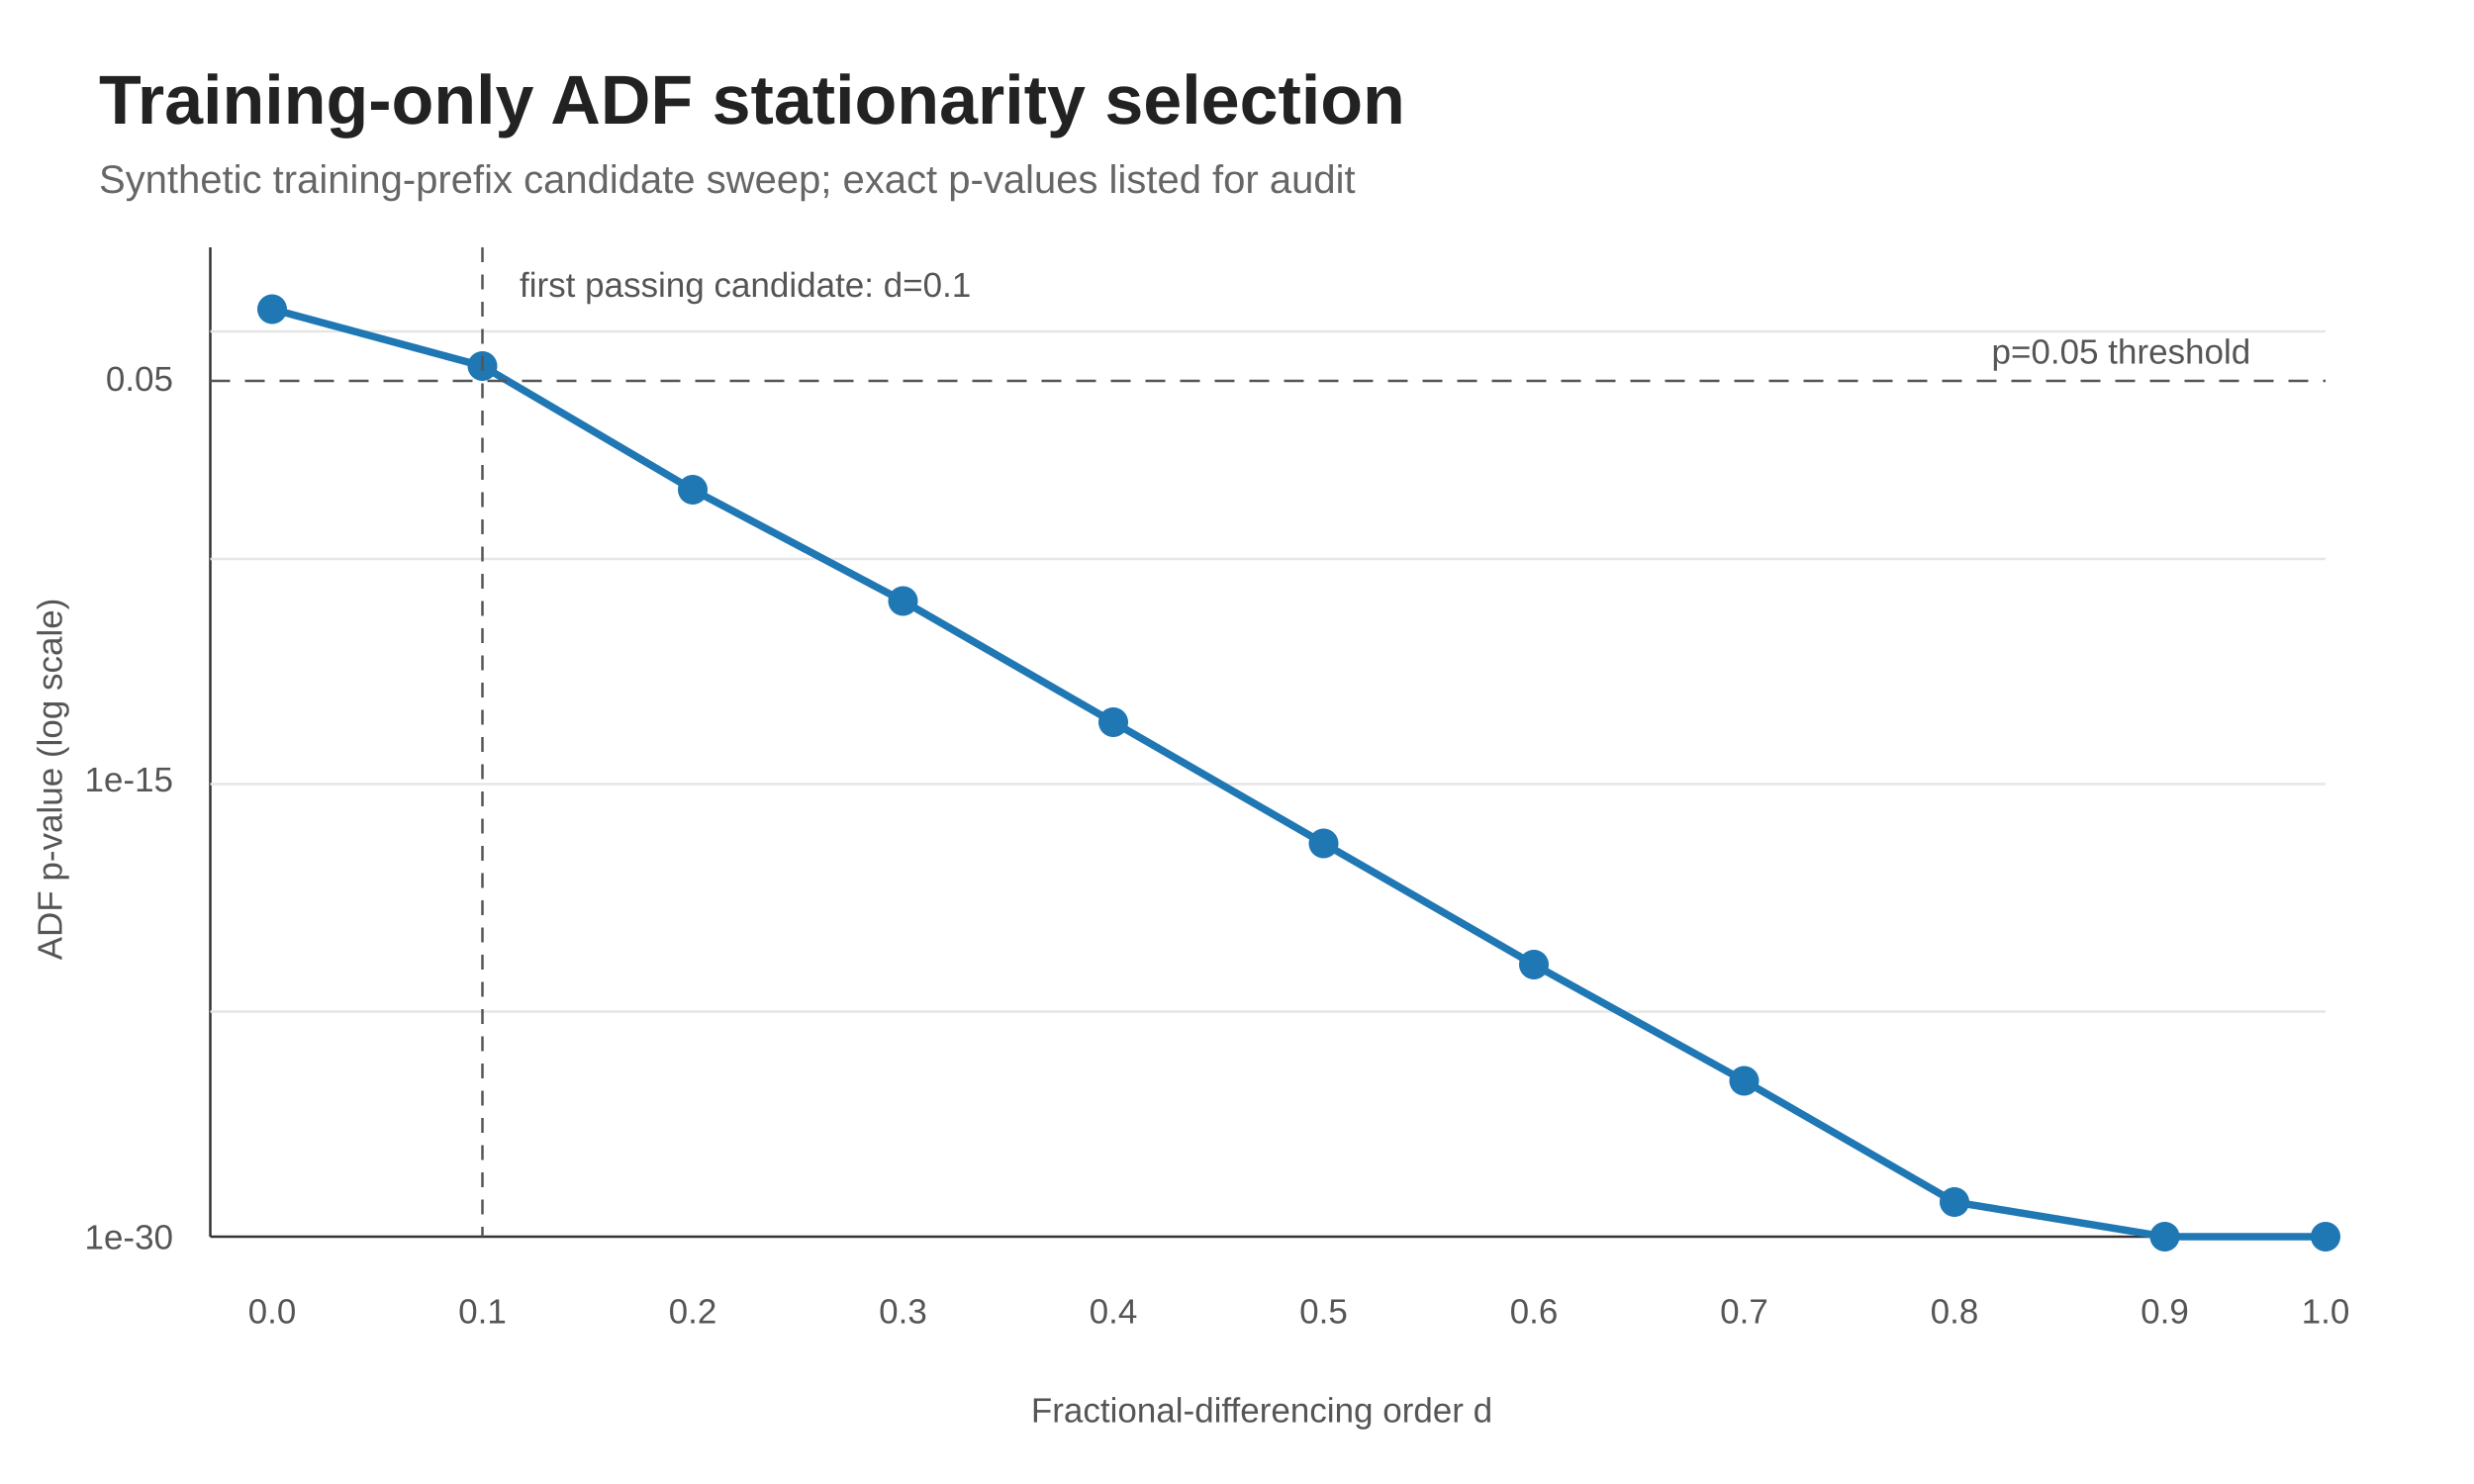
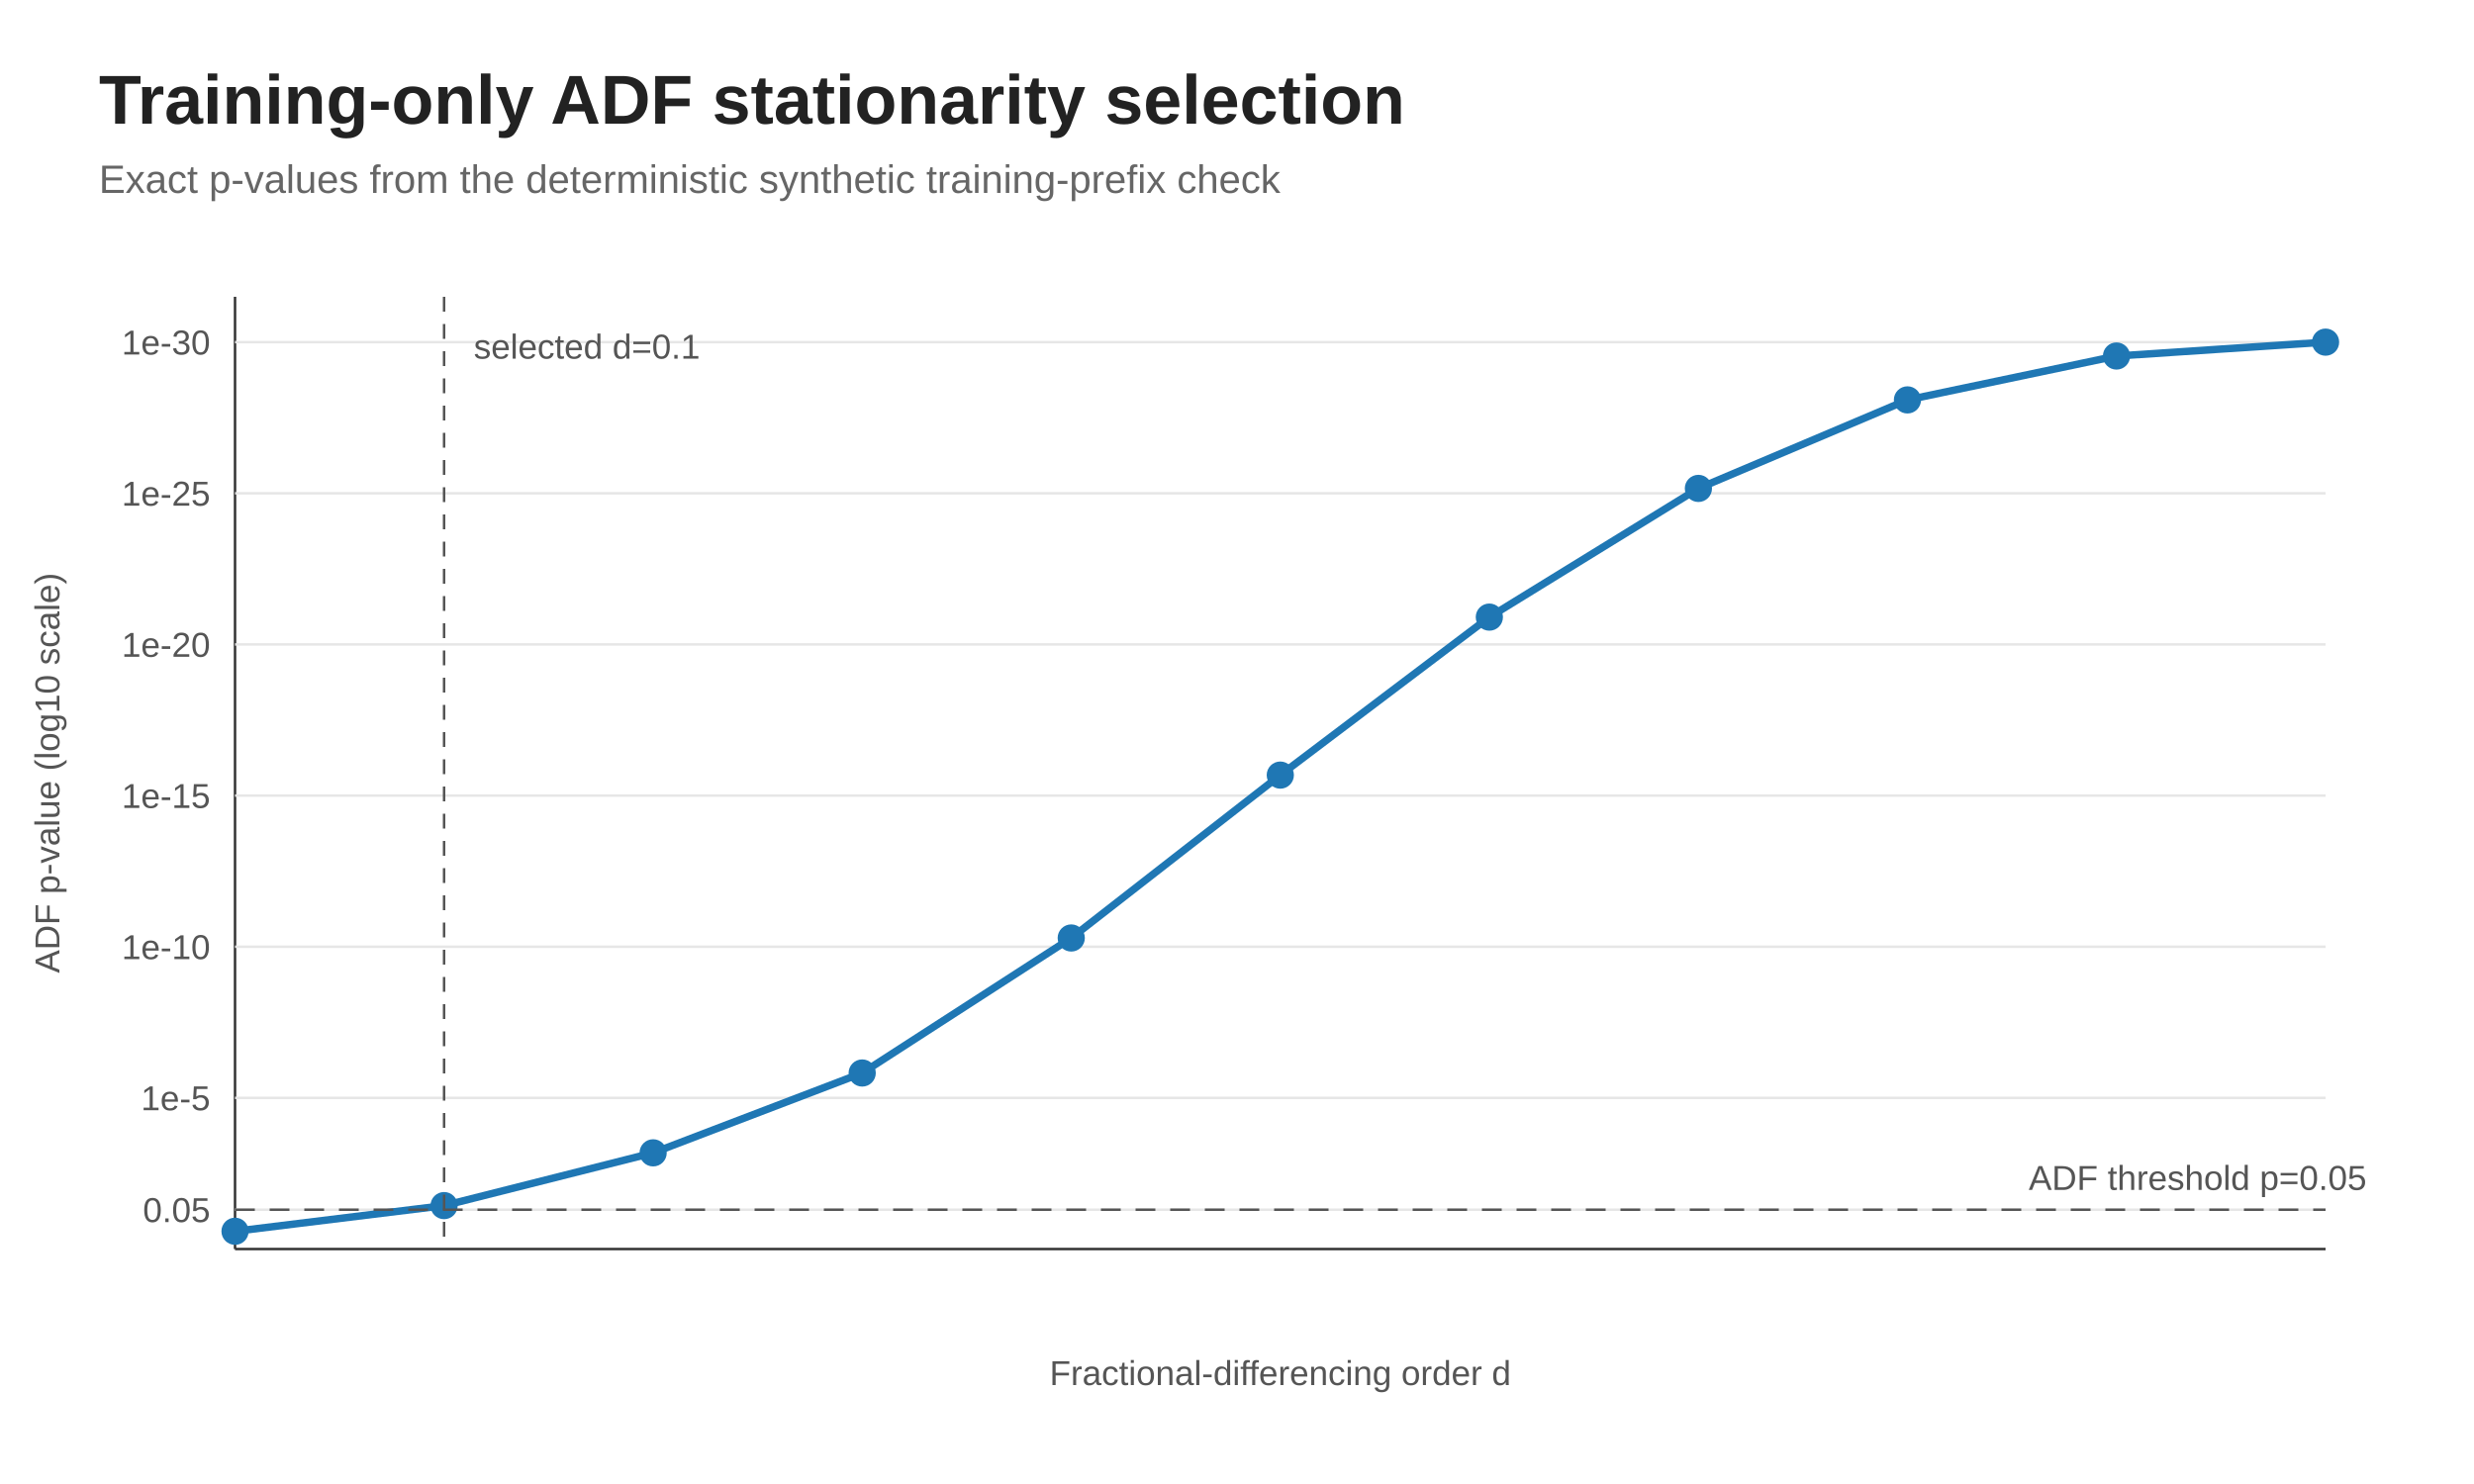
<svg xmlns="http://www.w3.org/2000/svg" width="1000" height="600">
  <rect width="100%" height="100%" fill="white" />
-   <style>text{font-family:Arial,Helvetica,sans-serif;fill:#222}.title{font-size:28px;font-weight:600}.sub{font-size:16px;fill:#666}.axis{stroke:#333}.grid{stroke:#e6e6e6}.b1{stroke:#1f77b4;fill:none;stroke-width:3}.b2{stroke:#ff7f0e;fill:none;stroke-width:3}.p1{fill:#1f77b4}.p2{fill:#ff7f0e}.small{font-size:14px;fill:#555}.mono{font-family:Consolas,monospace;font-size:16px}</style>
+   <style>text{font-family:Arial,Helvetica,sans-serif;fill:#222}.title{font-size:28px;font-weight:600}.sub{font-size:16px;fill:#666}.axis{stroke:#333}.grid{stroke:#e6e6e6}.s1{stroke:#1f77b4;fill:none;stroke-width:3}.s2{stroke:#ff7f0e;fill:none;stroke-width:3}.p1{fill:#1f77b4}.p2{fill:#ff7f0e}.small{font-size:14px;fill:#555}.mono{font-family:Consolas,monospace;font-size:16px}</style>
  <text x="40" y="50" class="title">Training-only ADF stationarity selection</text>
-   <text x="40" y="78" class="sub">Synthetic training-prefix candidate sweep; exact p-values listed for audit</text>
-   <line x1="85" y1="500" x2="940" y2="500" class="axis" />
-   <line x1="85" y1="100" x2="85" y2="500" class="axis" />
-   <line x1="85" y1="409" x2="940" y2="409" class="grid" />
-   <line x1="85" y1="317" x2="940" y2="317" class="grid" />
-   <line x1="85" y1="226" x2="940" y2="226" class="grid" />
-   <line x1="85" y1="134" x2="940" y2="134" class="grid" />
-   <polyline points="110,125 195,148 280,198 365,243 450,292 535,341 620,390 705,437 790,486 875,500 940,500" class="b1" />
-   <circle cx="110" cy="125" r="6" class="p1" />
-   <circle cx="195" cy="148" r="6" class="p1" />
-   <circle cx="280" cy="198" r="6" class="p1" />
-   <circle cx="365" cy="243" r="6" class="p1" />
-   <circle cx="450" cy="292" r="6" class="p1" />
-   <circle cx="535" cy="341" r="6" class="p1" />
-   <circle cx="620" cy="390" r="6" class="p1" />
-   <circle cx="705" cy="437" r="6" class="p1" />
-   <circle cx="790" cy="486" r="6" class="p1" />
-   <circle cx="875" cy="500" r="6" class="p1" />
-   <circle cx="940" cy="500" r="6" class="p1" />
-   <line x1="85" y1="154" x2="940" y2="154" stroke="#555" stroke-dasharray="8 6" />
-   <line x1="195" y1="100" x2="195" y2="500" stroke="#555" stroke-dasharray="6 5" />
-   <text x="805" y="147" class="small">p=0.05 threshold</text>
-   <text x="210" y="120" class="small">first passing candidate: d=0.1</text>
-   <text x="70" y="505" text-anchor="end" class="small">1e-30</text>
-   <text x="70" y="320" text-anchor="end" class="small">1e-15</text>
-   <text x="70" y="158" text-anchor="end" class="small">0.05</text>
-   <text x="110" y="535" text-anchor="middle" class="small">0.0</text>
-   <text x="195" y="535" text-anchor="middle" class="small">0.1</text>
-   <text x="280" y="535" text-anchor="middle" class="small">0.2</text>
-   <text x="365" y="535" text-anchor="middle" class="small">0.3</text>
-   <text x="450" y="535" text-anchor="middle" class="small">0.4</text>
-   <text x="535" y="535" text-anchor="middle" class="small">0.5</text>
-   <text x="620" y="535" text-anchor="middle" class="small">0.6</text>
-   <text x="705" y="535" text-anchor="middle" class="small">0.7</text>
-   <text x="790" y="535" text-anchor="middle" class="small">0.8</text>
-   <text x="875" y="535" text-anchor="middle" class="small">0.9</text>
-   <text x="940" y="535" text-anchor="middle" class="small">1.0</text>
-   <text x="510" y="575" text-anchor="middle" class="small">Fractional-differencing order d</text>
-   <text x="25" y="315" transform="rotate(-90 25 315)" text-anchor="middle" class="small">ADF p-value (log scale)</text>
+   <text x="40" y="78" class="sub">Exact p-values from the deterministic synthetic training-prefix check</text>
+   <line x1="95" y1="505" x2="940" y2="505" class="axis" />
+   <line x1="95" y1="120" x2="95" y2="505" class="axis" />
+   <line x1="95" y1="489.099" x2="940" y2="489.099" class="grid" />
+   <text x="85" y="494.099" text-anchor="end" class="small">0.05</text>
+   <line x1="95" y1="443.889" x2="940" y2="443.889" class="grid" />
+   <text x="85" y="448.889" text-anchor="end" class="small">1e-5</text>
+   <line x1="95" y1="382.778" x2="940" y2="382.778" class="grid" />
+   <text x="85" y="387.778" text-anchor="end" class="small">1e-10</text>
+   <line x1="95" y1="321.667" x2="940" y2="321.667" class="grid" />
+   <text x="85" y="326.667" text-anchor="end" class="small">1e-15</text>
+   <line x1="95" y1="260.556" x2="940" y2="260.556" class="grid" />
+   <text x="85" y="265.556" text-anchor="end" class="small">1e-20</text>
+   <line x1="95" y1="199.444" x2="940" y2="199.444" class="grid" />
+   <text x="85" y="204.444" text-anchor="end" class="small">1e-25</text>
+   <line x1="95" y1="138.333" x2="940" y2="138.333" class="grid" />
+   <text x="85" y="143.333" text-anchor="end" class="small">1e-30</text>
+   <polyline points="95,497.816 179.5,487.443 264,466.106 348.5,433.827 433,379.238 517.5,313.385 602,249.506 686.5,197.471 771,161.686 855.5,143.941 940,138.333" class="s1" />
+   <circle cx="95" cy="497.816" r="5.5" class="p1" />
+   <circle cx="179.5" cy="487.443" r="5.5" class="p1" />
+   <circle cx="264" cy="466.106" r="5.5" class="p1" />
+   <circle cx="348.5" cy="433.827" r="5.5" class="p1" />
+   <circle cx="433" cy="379.238" r="5.5" class="p1" />
+   <circle cx="517.5" cy="313.385" r="5.5" class="p1" />
+   <circle cx="602" cy="249.506" r="5.5" class="p1" />
+   <circle cx="686.5" cy="197.471" r="5.5" class="p1" />
+   <circle cx="771" cy="161.686" r="5.5" class="p1" />
+   <circle cx="855.5" cy="143.941" r="5.5" class="p1" />
+   <circle cx="940" cy="138.333" r="5.5" class="p1" />
+   <line x1="95" y1="489.099" x2="940" y2="489.099" stroke="#555" stroke-dasharray="8 6" />
+   <line x1="179.5" y1="120" x2="179.5" y2="505" stroke="#555" stroke-dasharray="6 5" />
+   <text x="191.5" y="145" class="small">selected d=0.1</text>
+   <text x="820" y="481.099" class="small">ADF threshold p=0.05</text>
+   <text x="517.5" y="560" text-anchor="middle" class="small">Fractional-differencing order d</text>
+   <text x="24" y="312.5" transform="rotate(-90 24 312.5)" text-anchor="middle" class="small">ADF p-value (log10 scale)</text>
</svg>
